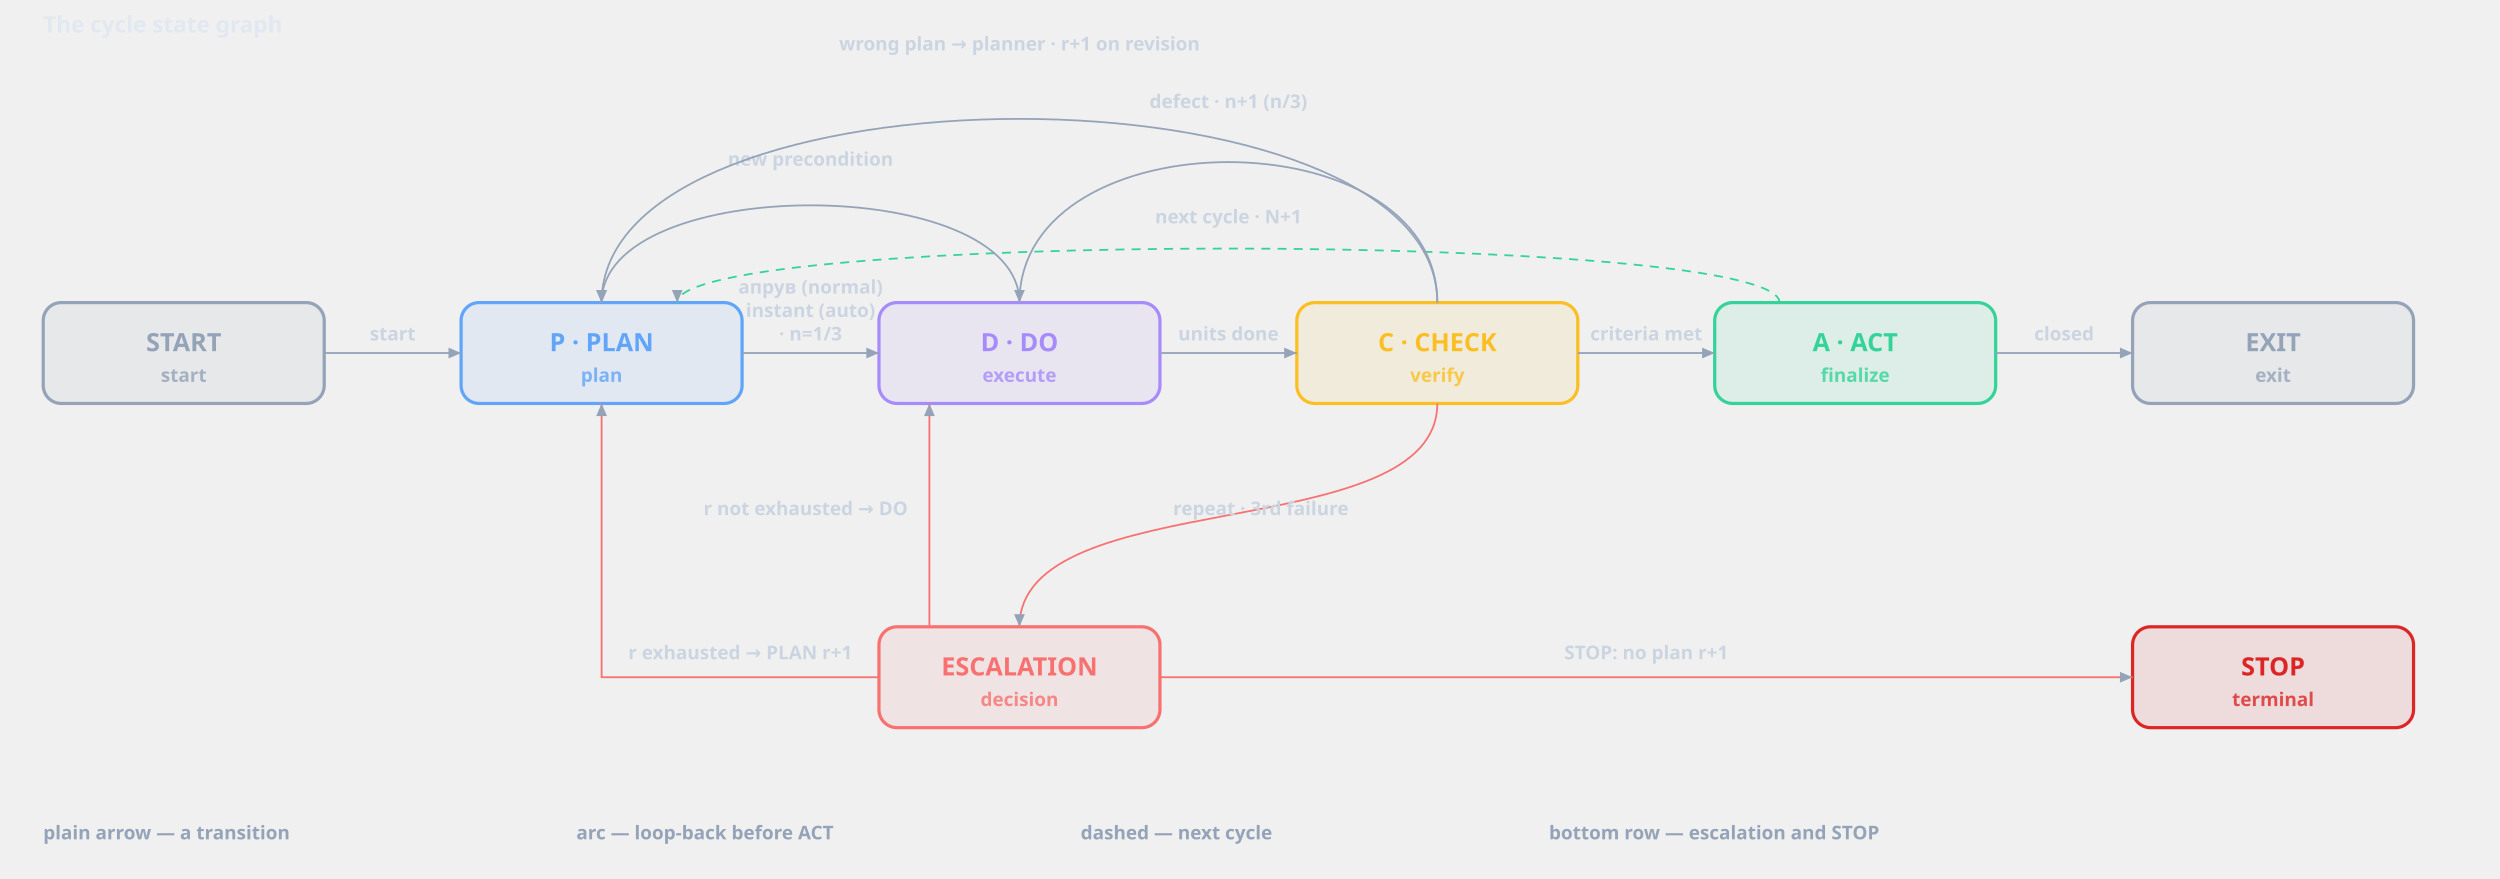
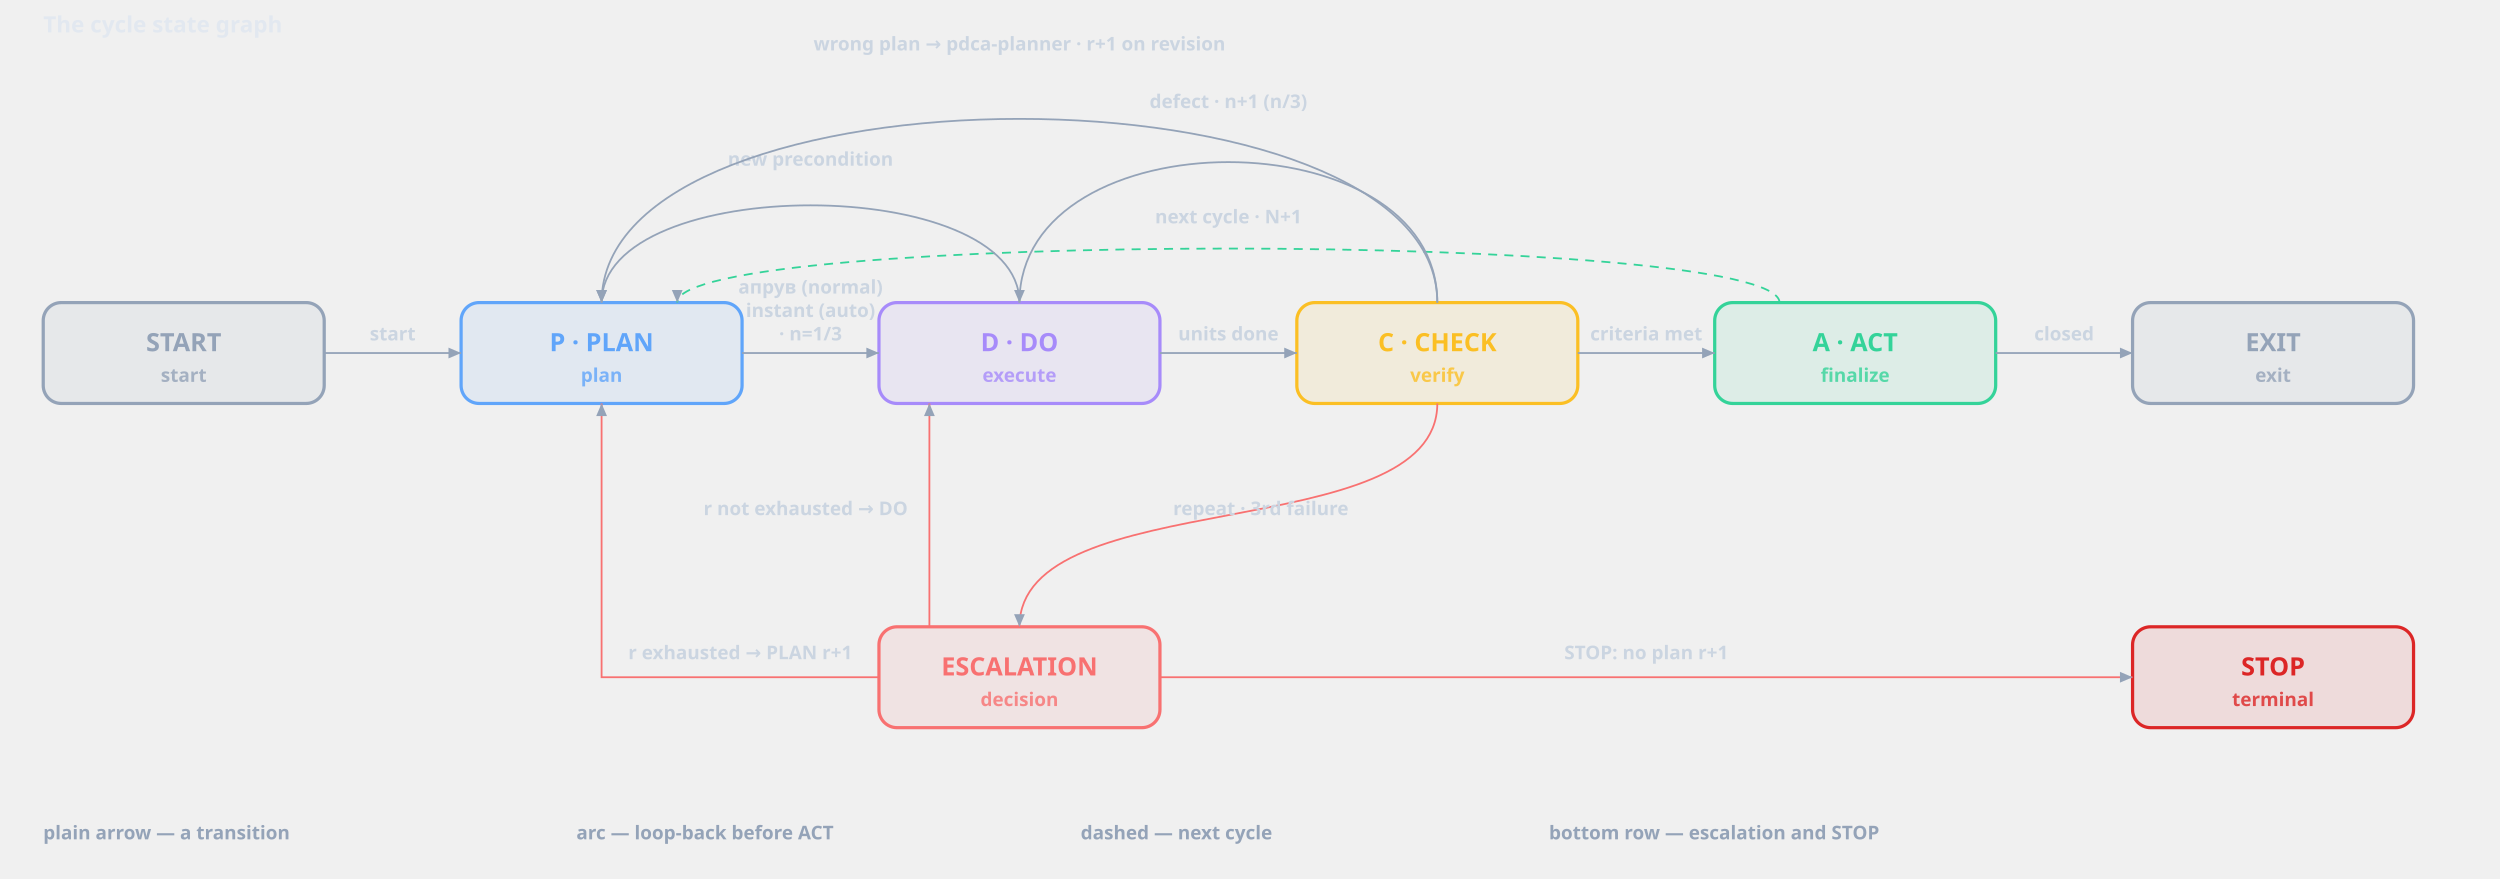
<svg xmlns="http://www.w3.org/2000/svg" viewBox="0 824 1388 488" width="1388" height="488" font-family="Segoe UI, system-ui, sans-serif" role="img">
  <defs>
    <marker id="arrow" markerWidth="9" markerHeight="9" refX="7" refY="3" orient="auto">
      <path d="M0,0 L7,3 L0,6 Z" fill="#94a3b8" />
    </marker>
  </defs>
  <style>
.t{font-size:13px;font-weight:600;fill:#e2e8f0}
.s{font-size:10.5px;fill:#94a3b8}
.h{font-size:12.5px;font-weight:700;fill:#ffffff}
.h2{font-size:12.5px;font-weight:700}
.h3{font-size:9px;font-weight:600}
.g{font-size:10.5px;font-weight:600}
.band{fill:#141d31}
.bt{fill:#ffffff;font-size:15px;font-weight:700}
.ol{fill:#e2e8f0;font-size:11.5px}
.lt{font-size:12.5px;font-weight:700;fill:#e2e8f0}
.ls{font-size:10.5px;fill:#94a3b8}
.lm{font-family:ui-monospace,Consolas,Menlo,monospace;font-size:12px;font-weight:700}
.bm{font-family:ui-monospace,Consolas,Menlo,monospace;font-size:10.5px;font-weight:700}
.st{font-size:14px;font-weight:700}
.ss{font-size:10.5px;font-weight:600}
</style>
  <text x="24" y="34" class="lt">The universal cycle contract</text>
  <rect x="24" y="54" width="1340" height="128" rx="10" class="band" />
  <text x="42" y="80" class="bt">pdca · orchestrator — per-phase inputs · normal: primary · autonomous: pdca-orchestrator (cheap tier only)</text>
  <text x="42" y="106" class="ol">← PLAN ← “start” · “replan from DO / CHECK” · “r+1 from ESCALATE” · “cycle N+1 from ACT”</text>
  <text x="42" y="124" class="ol">← DO ← “approval from PLAN” · “defect from CHECK” · “r not exhausted from ESCALATE”</text>
  <text x="42" y="142" class="ol">← CHECK ← “units done from DO”</text>
-   <text x="42" y="160" class="ol">← ESCALATE ← “ambiguity” · “repeat” · “3rd CHECK(r) failure” · “trade-off” · “risky result before ACT” · “low PLAN confidence after scout”</text>
+   <text x="42" y="160" class="ol">← ESCALATE ← “ambiguity” · “repeat” · “3rd CHECK(r) failure” · “trade-off” · “risky result before ACT” · “low PLAN confidence after pdca-scout”</text>
  <text x="694.0" y="106" class="ol">← ACT ← “all criteria met from CHECK”</text>
  <text x="694.0" y="124" class="ol">← STOP ← “no doable PLAN r+1” · “unsolvable constraint” · “refused required approval”</text>
  <text x="694.0" y="142" class="ol">← EXIT ← “ACT closed”</text>
  <rect x="108.0" y="226" width="212" height="40" rx="8" fill="#2563eb" />
  <text x="214.0" y="251.0" class="h" fill="#ffffff" text-anchor="middle">P · PLAN</text>
  <polyline points="214.0,266 214.0,282" fill="none" stroke="#94a3b8" marker-end="url(#arrow)" />
  <rect x="108.0" y="282" width="212" height="50" rx="8" fill="#223046" stroke="#3b4a63" stroke-width="1" />
  <rect x="109.0" y="289" width="3" height="36" rx="1.5" fill="#0d9488" />
  <rect x="254.0" y="309" width="58" height="17" rx="6" fill="#0d9488" />
  <text x="283.0" y="321.0" class="bm" fill="#cbd5e1" text-anchor="middle">cheap</text>
  <text x="122.0" y="305" class="t">Gather</text>
-   <text x="122.0" y="324" class="s">scout: facts · file:line</text>
+   <text x="122.0" y="324" class="s">pdca-scout: facts · file:line</text>
  <rect x="108.0" y="344" width="212" height="50" rx="8" fill="#223046" stroke="#3b4a63" stroke-width="1" />
  <rect x="109.0" y="351" width="3" height="36" rx="1.5" fill="#4f46e5" />
  <rect x="254.0" y="371" width="58" height="17" rx="6" fill="#4f46e5" />
  <text x="283.0" y="383.0" class="bm" fill="#cbd5e1" text-anchor="middle">medium</text>
  <text x="122.0" y="367" class="t">Goal · result</text>
  <text x="122.0" y="386" class="s">what and why</text>
  <rect x="108.0" y="406" width="212" height="50" rx="8" fill="#223046" stroke="#3b4a63" stroke-width="1" />
  <rect x="109.0" y="413" width="3" height="36" rx="1.5" fill="#4f46e5" />
  <rect x="254.0" y="433" width="58" height="17" rx="6" fill="#4f46e5" />
  <text x="283.0" y="445.0" class="bm" fill="#cbd5e1" text-anchor="middle">medium</text>
  <text x="122.0" y="429" class="t">Constraints · assumptions</text>
  <text x="122.0" y="448" class="s">task boundaries</text>
  <rect x="108.0" y="468" width="212" height="50" rx="8" fill="#223046" stroke="#3b4a63" stroke-width="1" />
  <rect x="109.0" y="475" width="3" height="36" rx="1.5" fill="#4f46e5" />
  <rect x="254.0" y="495" width="58" height="17" rx="6" fill="#4f46e5" />
  <text x="283.0" y="507.0" class="bm" fill="#cbd5e1" text-anchor="middle">medium</text>
  <text x="122.0" y="491" class="t">Acceptance criteria</text>
  <text x="122.0" y="510" class="s">each + a check</text>
  <rect x="108.0" y="530" width="212" height="50" rx="8" fill="#223046" stroke="#3b4a63" stroke-width="1" />
  <rect x="109.0" y="537" width="3" height="36" rx="1.5" fill="#4f46e5" />
  <rect x="254.0" y="557" width="58" height="17" rx="6" fill="#4f46e5" />
  <text x="283.0" y="569.0" class="bm" fill="#cbd5e1" text-anchor="middle">medium</text>
  <text x="122.0" y="553" class="t">Decomposition</text>
  <text x="122.0" y="572" class="s">units · dependencies</text>
  <rect x="108.0" y="592" width="212" height="50" rx="8" fill="#223046" stroke="#3b4a63" stroke-width="1" />
  <rect x="109.0" y="599" width="3" height="36" rx="1.5" fill="#4f46e5" />
  <rect x="254.0" y="619" width="58" height="17" rx="6" fill="#4f46e5" />
  <text x="283.0" y="631.0" class="bm" fill="#cbd5e1" text-anchor="middle">medium</text>
  <text x="122.0" y="615" class="t">Means · access</text>
  <text x="122.0" y="634" class="s">with what, where</text>
  <rect x="108.0" y="654" width="212" height="50" rx="8" fill="#223046" stroke="#3b4a63" stroke-width="1" />
  <rect x="109.0" y="661" width="3" height="36" rx="1.5" fill="#4f46e5" />
  <rect x="254.0" y="681" width="58" height="17" rx="6" fill="#4f46e5" />
  <text x="283.0" y="693.0" class="bm" fill="#cbd5e1" text-anchor="middle">medium</text>
  <text x="122.0" y="677" class="t">Risks · stop rules</text>
  <text x="122.0" y="696" class="s">when to stop</text>
  <polyline points="214.0,332 214.0,344" fill="none" stroke="#64748b" marker-end="url(#arrow)" />
  <polyline points="214.0,394 214.0,406" fill="none" stroke="#64748b" marker-end="url(#arrow)" />
  <polyline points="214.0,456 214.0,468" fill="none" stroke="#64748b" marker-end="url(#arrow)" />
  <polyline points="214.0,518 214.0,530" fill="none" stroke="#64748b" marker-end="url(#arrow)" />
  <polyline points="214.0,580 214.0,592" fill="none" stroke="#64748b" marker-end="url(#arrow)" />
  <polyline points="214.0,642 214.0,654" fill="none" stroke="#64748b" marker-end="url(#arrow)" />
  <rect x="102.0" y="274" width="224" height="438" rx="12" fill="none" stroke="#2563eb" stroke-opacity="0.6" stroke-width="1.6" />
  <rect x="348.0" y="226" width="212" height="40" rx="8" fill="#7c3aed" />
  <text x="454.0" y="251.0" class="h" fill="#ffffff" text-anchor="middle">D · DO</text>
  <polyline points="454.0,266 454.0,282" fill="none" stroke="#94a3b8" marker-end="url(#arrow)" />
  <rect x="348.0" y="282" width="212" height="50" rx="8" fill="#223046" stroke="#3b4a63" stroke-width="1" />
  <rect x="349.0" y="289" width="3" height="36" rx="1.5" fill="#0d9488" />
  <rect x="494.0" y="309" width="58" height="17" rx="6" fill="#0d9488" />
  <text x="523.0" y="321.0" class="bm" fill="#cbd5e1" text-anchor="middle">cheap</text>
  <text x="362.0" y="305" class="t">Execute units</text>
  <text x="362.0" y="324" class="s">per the accepted plan</text>
  <rect x="348.0" y="344" width="212" height="50" rx="8" fill="#223046" stroke="#3b4a63" stroke-width="1" />
  <rect x="349.0" y="351" width="3" height="36" rx="1.5" fill="#0d9488" />
  <rect x="494.0" y="371" width="58" height="17" rx="6" fill="#0d9488" />
  <text x="523.0" y="383.0" class="bm" fill="#cbd5e1" text-anchor="middle">cheap</text>
  <text x="362.0" y="367" class="t">Evidence</text>
  <text x="362.0" y="386" class="s">logs · artifacts</text>
  <rect x="348.0" y="406" width="212" height="50" rx="8" fill="#223046" stroke="#3b4a63" stroke-width="1" />
  <rect x="349.0" y="413" width="3" height="36" rx="1.5" fill="#0d9488" />
  <rect x="494.0" y="433" width="58" height="17" rx="6" fill="#0d9488" />
  <text x="523.0" y="445.0" class="bm" fill="#cbd5e1" text-anchor="middle">cheap</text>
  <text x="362.0" y="429" class="t">Blockers</text>
  <text x="362.0" y="448" class="s">recorded explicitly</text>
  <rect x="348.0" y="468" width="212" height="50" rx="8" fill="#223046" stroke="#3b4a63" stroke-width="1" />
  <rect x="349.0" y="475" width="3" height="36" rx="1.5" fill="#0d9488" />
  <rect x="494.0" y="495" width="58" height="17" rx="6" fill="#0d9488" />
  <text x="523.0" y="507.0" class="bm" fill="#cbd5e1" text-anchor="middle">cheap</text>
  <text x="362.0" y="491" class="t">Unfinished</text>
  <text x="362.0" y="510" class="s">stays open</text>
  <rect x="348.0" y="530" width="212" height="50" rx="8" fill="#223046" stroke="#3b4a63" stroke-width="1" />
  <rect x="349.0" y="537" width="3" height="36" rx="1.5" fill="#0d9488" />
  <rect x="494.0" y="557" width="58" height="17" rx="6" fill="#0d9488" />
  <text x="523.0" y="569.0" class="bm" fill="#cbd5e1" text-anchor="middle">cheap</text>
  <text x="362.0" y="553" class="t">Provisional report</text>
  <text x="362.0" y="572" class="s">no verdict · no STOP</text>
  <polyline points="454.0,332 454.0,344" fill="none" stroke="#64748b" marker-end="url(#arrow)" />
  <polyline points="454.0,394 454.0,406" fill="none" stroke="#64748b" marker-end="url(#arrow)" />
  <polyline points="454.0,456 454.0,468" fill="none" stroke="#64748b" marker-end="url(#arrow)" />
  <polyline points="454.0,518 454.0,530" fill="none" stroke="#64748b" marker-end="url(#arrow)" />
  <rect x="342.0" y="274" width="224" height="314" rx="12" fill="none" stroke="#7c3aed" stroke-opacity="0.6" stroke-width="1.6" />
  <rect x="588.0" y="226" width="212" height="40" rx="8" fill="#d97706" />
  <text x="694.0" y="251.0" class="h" fill="#ffffff" text-anchor="middle">C · CHECK</text>
  <polyline points="694.0,266 694.0,282" fill="none" stroke="#94a3b8" marker-end="url(#arrow)" />
  <rect x="588.0" y="282" width="212" height="50" rx="8" fill="#223046" stroke="#3b4a63" stroke-width="1" />
  <rect x="589.0" y="289" width="3" height="36" rx="1.5" fill="#4f46e5" />
  <rect x="734.0" y="309" width="58" height="17" rx="6" fill="#4f46e5" />
  <text x="763.0" y="321.0" class="bm" fill="#cbd5e1" text-anchor="middle">medium</text>
  <text x="602.0" y="305" class="t">Criteria</text>
  <text x="602.0" y="324" class="s">met | unmet | unverified</text>
  <rect x="588.0" y="344" width="212" height="50" rx="8" fill="#223046" stroke="#3b4a63" stroke-width="1" />
  <rect x="589.0" y="351" width="3" height="36" rx="1.5" fill="#4f46e5" />
  <rect x="734.0" y="371" width="58" height="17" rx="6" fill="#4f46e5" />
  <text x="763.0" y="383.0" class="bm" fill="#cbd5e1" text-anchor="middle">medium</text>
  <text x="602.0" y="367" class="t">Consistency</text>
  <text x="602.0" y="386" class="s">of the parts</text>
  <rect x="588.0" y="406" width="212" height="50" rx="8" fill="#223046" stroke="#3b4a63" stroke-width="1" />
  <rect x="589.0" y="413" width="3" height="36" rx="1.5" fill="#4f46e5" />
  <rect x="734.0" y="433" width="58" height="17" rx="6" fill="#4f46e5" />
  <text x="763.0" y="445.0" class="bm" fill="#cbd5e1" text-anchor="middle">medium</text>
  <text x="602.0" y="429" class="t">Findings</text>
  <text x="602.0" y="448" class="s">+ severity</text>
  <rect x="588.0" y="468" width="212" height="50" rx="8" fill="#223046" stroke="#3b4a63" stroke-width="1" />
  <rect x="589.0" y="475" width="3" height="36" rx="1.5" fill="#4f46e5" />
  <rect x="734.0" y="495" width="58" height="17" rx="6" fill="#4f46e5" />
  <text x="763.0" y="507.0" class="bm" fill="#cbd5e1" text-anchor="middle">medium</text>
  <text x="602.0" y="491" class="t">Routing</text>
  <text x="602.0" y="510" class="s">defect→DO · plan→PLAN</text>
  <polyline points="694.0,332 694.0,344" fill="none" stroke="#64748b" marker-end="url(#arrow)" />
  <polyline points="694.0,394 694.0,406" fill="none" stroke="#64748b" marker-end="url(#arrow)" />
  <polyline points="694.0,456 694.0,468" fill="none" stroke="#64748b" marker-end="url(#arrow)" />
  <rect x="582.0" y="274" width="224" height="252" rx="12" fill="none" stroke="#d97706" stroke-opacity="0.6" stroke-width="1.6" />
  <rect x="828.0" y="226" width="212" height="40" rx="8" fill="#b91c1c" fill-opacity="0.10" stroke="#b91c1c" stroke-width="1.5" stroke-dasharray="5,4" />
  <text x="934.0" y="244.0" class="h2" fill="#b91c1c" text-anchor="middle">E · ESCALATE</text>
  <text x="934.0" y="259.0" class="h3" fill="#b91c1c" opacity="0.85" text-anchor="middle">a transition, not a phase</text>
  <polyline points="934.0,266 934.0,282" fill="none" stroke="#94a3b8" marker-end="url(#arrow)" />
  <rect x="828.0" y="282" width="212" height="50" rx="8" fill="#223046" stroke="#3b4a63" stroke-width="1" />
  <rect x="829.0" y="289" width="3" height="36" rx="1.5" fill="#0d9488" />
  <rect x="974.0" y="309" width="58" height="17" rx="6" fill="#0d9488" />
  <text x="1003.0" y="321.0" class="bm" fill="#cbd5e1" text-anchor="middle">cheap</text>
  <text x="842.0" y="305" class="t">Scout</text>
-   <text x="842.0" y="324" class="s">scout: facts · file:line</text>
+   <text x="842.0" y="324" class="s">pdca-scout: facts · file:line</text>
  <rect x="828.0" y="344" width="212" height="50" rx="8" fill="#223046" stroke="#3b4a63" stroke-width="1" />
  <rect x="829.0" y="351" width="3" height="36" rx="1.5" fill="#ea580c" />
  <rect x="974.0" y="371" width="58" height="17" rx="6" fill="#ea580c" />
  <text x="1003.0" y="383.0" class="bm" fill="#cbd5e1" text-anchor="middle">strong</text>
  <text x="842.0" y="367" class="t">Triggers</text>
  <text x="842.0" y="386" class="s">ambiguity · repeat</text>
  <rect x="828.0" y="406" width="212" height="50" rx="8" fill="#223046" stroke="#3b4a63" stroke-width="1" />
  <rect x="829.0" y="413" width="3" height="36" rx="1.5" fill="#ea580c" />
  <rect x="974.0" y="433" width="58" height="17" rx="6" fill="#ea580c" />
  <text x="1003.0" y="445.0" class="bm" fill="#cbd5e1" text-anchor="middle">strong</text>
  <text x="842.0" y="429" class="t">3rd failure</text>
  <text x="842.0" y="448" class="s">CHECK(r) exhausted</text>
  <rect x="828.0" y="468" width="212" height="50" rx="8" fill="#223046" stroke="#3b4a63" stroke-width="1" />
  <rect x="829.0" y="475" width="3" height="36" rx="1.5" fill="#ea580c" />
  <rect x="974.0" y="495" width="58" height="17" rx="6" fill="#ea580c" />
  <text x="1003.0" y="507.0" class="bm" fill="#cbd5e1" text-anchor="middle">strong</text>
  <text x="842.0" y="491" class="t">Irreversible trade-off</text>
  <text x="842.0" y="510" class="s">cost of the call</text>
  <rect x="828.0" y="530" width="212" height="50" rx="8" fill="#223046" stroke="#3b4a63" stroke-width="1" />
  <rect x="829.0" y="537" width="3" height="36" rx="1.5" fill="#ea580c" />
  <rect x="974.0" y="557" width="58" height="17" rx="6" fill="#ea580c" />
  <text x="1003.0" y="569.0" class="bm" fill="#cbd5e1" text-anchor="middle">strong</text>
  <text x="842.0" y="553" class="t">Decision → routing</text>
-   <text x="842.0" y="572" class="s">planner or STOP</text>
+   <text x="842.0" y="572" class="s">pdca-planner or STOP</text>
  <polyline points="934.0,332 934.0,344" fill="none" stroke="#64748b" marker-end="url(#arrow)" />
  <polyline points="934.0,394 934.0,406" fill="none" stroke="#64748b" marker-end="url(#arrow)" />
  <polyline points="934.0,456 934.0,468" fill="none" stroke="#64748b" marker-end="url(#arrow)" />
  <polyline points="934.0,518 934.0,530" fill="none" stroke="#64748b" marker-end="url(#arrow)" />
  <rect x="822.0" y="274" width="224" height="314" rx="12" fill="none" stroke="#b91c1c" stroke-opacity="0.6" stroke-width="1.6" stroke-dasharray="5,4" />
  <rect x="1068.0" y="226" width="212" height="40" rx="8" fill="#059669" />
  <text x="1174.0" y="251.0" class="h" fill="#ffffff" text-anchor="middle">A · ACT</text>
  <polyline points="1174.0,266 1174.0,282" fill="none" stroke="#94a3b8" marker-end="url(#arrow)" />
  <rect x="1068.0" y="282" width="212" height="50" rx="8" fill="#223046" stroke="#3b4a63" stroke-width="1" />
  <rect x="1069.0" y="289" width="3" height="36" rx="1.5" fill="#0d9488" />
  <rect x="1214.0" y="309" width="58" height="17" rx="6" fill="#0d9488" />
  <text x="1243.0" y="321.0" class="bm" fill="#cbd5e1" text-anchor="middle">cheap</text>
  <text x="1082.0" y="305" class="t">Finalization</text>
  <text x="1082.0" y="324" class="s">of the accepted result</text>
  <rect x="1068.0" y="344" width="212" height="50" rx="8" fill="#223046" stroke="#3b4a63" stroke-width="1" />
  <rect x="1069.0" y="351" width="3" height="36" rx="1.5" fill="#0d9488" />
  <rect x="1214.0" y="371" width="58" height="17" rx="6" fill="#0d9488" />
  <text x="1243.0" y="383.0" class="bm" fill="#cbd5e1" text-anchor="middle">cheap</text>
  <text x="1082.0" y="367" class="t">Limitations</text>
  <text x="1082.0" y="386" class="s">finalization bounds</text>
  <rect x="1068.0" y="406" width="212" height="50" rx="8" fill="#223046" stroke="#3b4a63" stroke-width="1" />
  <rect x="1069.0" y="413" width="3" height="36" rx="1.5" fill="#0d9488" />
  <rect x="1214.0" y="433" width="58" height="17" rx="6" fill="#0d9488" />
  <text x="1243.0" y="445.0" class="bm" fill="#cbd5e1" text-anchor="middle">cheap</text>
  <text x="1082.0" y="429" class="t">Status file</text>
  <text x="1082.0" y="448" class="s">source of truth</text>
  <rect x="1068.0" y="468" width="212" height="50" rx="8" fill="#223046" stroke="#3b4a63" stroke-width="1" />
  <rect x="1069.0" y="475" width="3" height="36" rx="1.5" fill="#0d9488" />
  <rect x="1214.0" y="495" width="58" height="17" rx="6" fill="#0d9488" />
  <text x="1243.0" y="507.0" class="bm" fill="#cbd5e1" text-anchor="middle">cheap</text>
  <text x="1082.0" y="491" class="t">Handoff</text>
  <text x="1082.0" y="510" class="s">→ EXIT</text>
  <polyline points="1174.0,332 1174.0,344" fill="none" stroke="#64748b" marker-end="url(#arrow)" />
  <polyline points="1174.0,394 1174.0,406" fill="none" stroke="#64748b" marker-end="url(#arrow)" />
  <polyline points="1174.0,456 1174.0,468" fill="none" stroke="#64748b" marker-end="url(#arrow)" />
  <rect x="1062.0" y="274" width="224" height="252" rx="12" fill="none" stroke="#059669" stroke-opacity="0.6" stroke-width="1.6" />
  <polyline points="198.0,182 198.0,226" fill="none" stroke="#94a3b8" data-edge-id="dispatch_p" marker-end="url(#arrow)" />
  <text x="190.0" y="200.5" class="g" fill="#94a3b8" text-anchor="end">facts gathered</text>
  <text x="190.0" y="213.5" class="g" fill="#94a3b8" text-anchor="end">replan from CHECK</text>
  <polyline points="230.0,226 230.0,182" fill="none" stroke="#94a3b8" data-edge-id="return_p" marker-end="url(#arrow)" />
  <polyline points="438.0,182 438.0,226" fill="none" stroke="#94a3b8" data-edge-id="dispatch_d" marker-end="url(#arrow)" />
  <text x="430.0" y="200.5" class="g" fill="#94a3b8" text-anchor="end">plan accepted · approval</text>
  <text x="430.0" y="213.5" class="g" fill="#94a3b8" text-anchor="end">defect fix · r active</text>
  <polyline points="470.0,226 470.0,182" fill="none" stroke="#94a3b8" data-edge-id="return_d" marker-end="url(#arrow)" />
  <polyline points="678.0,182 678.0,226" fill="none" stroke="#94a3b8" data-edge-id="dispatch_c" marker-end="url(#arrow)" />
  <text x="670.0" y="207.0" class="g" fill="#94a3b8" text-anchor="end">all active units done</text>
  <polyline points="710.0,226 710.0,182" fill="none" stroke="#94a3b8" data-edge-id="return_c" marker-end="url(#arrow)" />
  <polyline points="918.0,182 918.0,226" fill="none" stroke="#94a3b8" data-edge-id="dispatch_e" marker-end="url(#arrow)" />
  <text x="910.0" y="200.5" class="g" fill="#94a3b8" text-anchor="end">ambiguity</text>
  <text x="910.0" y="213.5" class="g" fill="#94a3b8" text-anchor="end">repeat · 3rd failure</text>
  <polyline points="950.0,226 950.0,182" fill="none" stroke="#94a3b8" data-edge-id="return_e" marker-end="url(#arrow)" />
  <polyline points="1158.0,182 1158.0,226" fill="none" stroke="#94a3b8" data-edge-id="dispatch_a" marker-end="url(#arrow)" />
  <text x="1150.0" y="207.0" class="g" fill="#94a3b8" text-anchor="end">all criteria met</text>
  <polyline points="1190.0,226 1190.0,182" fill="none" stroke="#94a3b8" data-edge-id="return_a" marker-end="url(#arrow)" />
  <rect x="24.0" y="774" width="15" height="15" rx="4" fill="#0d9488" />
  <text x="46.0" y="786" class="lt">cheap tier</text>
  <rect x="46.0" y="794" width="53.0" height="21" rx="7" fill="#0d9488" />
  <text x="72.5" y="809" class="lm" fill="#ffffff" text-anchor="middle">cheap</text>
-   <text x="109.0" y="809" class="ls">pdca-executor · pdca-orchestrator · scout</text>
+   <text x="109.0" y="809" class="ls">pdca-executor · pdca-orchestrator · pdca-scout</text>
  <rect x="470.667" y="774" width="15" height="15" rx="4" fill="#4f46e5" />
  <text x="492.667" y="786" class="lt">medium tier</text>
  <rect x="492.667" y="794" width="60.4" height="21" rx="7" fill="#4f46e5" />
  <text x="522.867" y="809" class="lm" fill="#ffffff" text-anchor="middle">medium</text>
  <text x="563.067" y="809" class="ls">pdca-planner · pdca-check</text>
  <rect x="917.333" y="774" width="15" height="15" rx="4" fill="#ea580c" />
  <text x="939.333" y="786" class="lt">strong tier</text>
  <rect x="939.333" y="794" width="60.4" height="21" rx="7" fill="#ea580c" />
  <text x="969.533" y="809" class="lm" fill="#ffffff" text-anchor="middle">strong</text>
  <text x="1009.733" y="809" class="ls">pdca-escalate</text>
  <text x="24" y="842" class="lt">The cycle state graph</text>
  <rect x="24" y="992" width="156" height="56" rx="10" fill="#94a3b8" fill-opacity="0.10" stroke="#94a3b8" stroke-width="1.8" data-node-id="START" />
  <text x="102.0" y="1019.0" class="st" fill="#94a3b8" text-anchor="middle">START</text>
  <text x="102.0" y="1036.0" class="ss" fill="#94a3b8" text-anchor="middle" opacity="0.8">start</text>
  <rect x="256" y="992" width="156" height="56" rx="10" fill="#60a5fa" fill-opacity="0.10" stroke="#60a5fa" stroke-width="1.8" data-node-id="PLAN" />
  <text x="334.0" y="1019.0" class="st" fill="#60a5fa" text-anchor="middle">P · PLAN</text>
  <text x="334.0" y="1036.0" class="ss" fill="#60a5fa" text-anchor="middle" opacity="0.8">plan</text>
  <rect x="488" y="992" width="156" height="56" rx="10" fill="#a78bfa" fill-opacity="0.10" stroke="#a78bfa" stroke-width="1.8" data-node-id="DO" />
  <text x="566.0" y="1019.0" class="st" fill="#a78bfa" text-anchor="middle">D · DO</text>
  <text x="566.0" y="1036.0" class="ss" fill="#a78bfa" text-anchor="middle" opacity="0.8">execute</text>
  <rect x="720" y="992" width="156" height="56" rx="10" fill="#fbbf24" fill-opacity="0.10" stroke="#fbbf24" stroke-width="1.8" data-node-id="CHECK" />
  <text x="798.0" y="1019.0" class="st" fill="#fbbf24" text-anchor="middle">C · CHECK</text>
  <text x="798.0" y="1036.0" class="ss" fill="#fbbf24" text-anchor="middle" opacity="0.8">verify</text>
  <rect x="952" y="992" width="156" height="56" rx="10" fill="#34d399" fill-opacity="0.10" stroke="#34d399" stroke-width="1.8" data-node-id="ACT" />
  <text x="1030.0" y="1019.0" class="st" fill="#34d399" text-anchor="middle">A · ACT</text>
  <text x="1030.0" y="1036.0" class="ss" fill="#34d399" text-anchor="middle" opacity="0.8">finalize</text>
  <rect x="1184" y="992" width="156" height="56" rx="10" fill="#94a3b8" fill-opacity="0.10" stroke="#94a3b8" stroke-width="1.8" data-node-id="EXIT" />
  <text x="1262.0" y="1019.0" class="st" fill="#94a3b8" text-anchor="middle">EXIT</text>
  <text x="1262.0" y="1036.0" class="ss" fill="#94a3b8" text-anchor="middle" opacity="0.8">exit</text>
  <polyline points="180,1020.0 256,1020.0" fill="none" stroke="#94a3b8" data-edge-id="start_plan" marker-end="url(#arrow)" />
  <text x="218.0" y="1013.0" class="g" fill="#cbd5e1" text-anchor="middle">start</text>
  <polyline points="412,1020.0 488,1020.0" fill="none" stroke="#94a3b8" data-edge-id="plan_do" marker-end="url(#arrow)" />
  <text x="450.0" y="987.0" class="g" fill="#cbd5e1" text-anchor="middle">апрув (normal)</text>
  <text x="450.0" y="1000.0" class="g" fill="#cbd5e1" text-anchor="middle">instant (auto)</text>
  <text x="450.0" y="1013.0" class="g" fill="#cbd5e1" text-anchor="middle">· n=1/3</text>
  <polyline points="644,1020.0 720,1020.0" fill="none" stroke="#94a3b8" data-edge-id="do_check" marker-end="url(#arrow)" />
  <text x="682.0" y="1013.0" class="g" fill="#cbd5e1" text-anchor="middle">units done</text>
  <polyline points="876,1020.0 952,1020.0" fill="none" stroke="#94a3b8" data-edge-id="check_act" marker-end="url(#arrow)" />
  <text x="914.0" y="1013.0" class="g" fill="#cbd5e1" text-anchor="middle">criteria met</text>
  <polyline points="1108,1020.0 1184,1020.0" fill="none" stroke="#94a3b8" data-edge-id="act_exit" marker-end="url(#arrow)" />
  <text x="1146.0" y="1013.0" class="g" fill="#cbd5e1" text-anchor="middle">closed</text>
  <path d="M988,992 C988,952 376,952 376,992" fill="none" stroke="#34d399" stroke-dasharray="5,4" data-edge-id="act_plan" marker-end="url(#arrow)" />
  <text x="682" y="948" class="g" fill="#cbd5e1" text-anchor="middle">next cycle · N+1</text>
  <path d="M566,992 C566,920 334,920 334,992" fill="none" stroke="#94a3b8" data-edge-id="do_plan_blocker" marker-end="url(#arrow)" />
  <text x="450" y="916" class="g" fill="#cbd5e1" text-anchor="middle">new precondition</text>
  <path d="M798,992 C798,888 566,888 566,992" fill="none" stroke="#94a3b8" data-edge-id="check_do_defect" marker-end="url(#arrow)" />
  <text x="682" y="884" class="g" fill="#cbd5e1" text-anchor="middle">defect · n+1 (n/3)</text>
  <path d="M798,992 C798,856 334,856 334,992" fill="none" stroke="#94a3b8" data-edge-id="check_plan_replan" marker-end="url(#arrow)" />
-   <text x="566" y="852" class="g" fill="#cbd5e1" text-anchor="middle">wrong plan → planner · r+1 on revision</text>
+   <text x="566" y="852" class="g" fill="#cbd5e1" text-anchor="middle">wrong plan → pdca-planner · r+1 on revision</text>
  <rect x="488" y="1172" width="156" height="56" rx="10" fill="#f87171" fill-opacity="0.10" stroke="#f87171" stroke-width="1.8" data-node-id="ESCALATE" />
  <text x="566.0" y="1199.0" class="st" fill="#f87171" text-anchor="middle">ESCALATION</text>
  <text x="566.0" y="1216.0" class="ss" fill="#f87171" text-anchor="middle" opacity="0.8">decision</text>
  <rect x="1184" y="1172" width="156" height="56" rx="10" fill="#dc2626" fill-opacity="0.10" stroke="#dc2626" stroke-width="1.8" data-node-id="STOP" />
  <text x="1262.0" y="1199.0" class="st" fill="#dc2626" text-anchor="middle">STOP</text>
  <text x="1262.0" y="1216.0" class="ss" fill="#dc2626" text-anchor="middle" opacity="0.8">terminal</text>
  <path d="M798,1048 C798,1128 566,1092 566,1172" fill="none" stroke="#f87171" data-edge-id="check_escalate" marker-end="url(#arrow)" />
  <text x="700" y="1110.0" class="g" fill="#cbd5e1" text-anchor="middle">repeat · 3rd failure</text>
  <polyline points="516,1172 516,1048" fill="none" stroke="#f87171" data-edge-id="escalate_do" marker-end="url(#arrow)" />
  <text x="504" y="1110.0" class="g" fill="#cbd5e1" text-anchor="end">r not exhausted → DO</text>
  <polyline points="488,1200.0 334,1200.0 334,1048" fill="none" stroke="#f87171" data-edge-id="escalate_plan" marker-end="url(#arrow)" />
  <text x="411" y="1190.0" class="g" fill="#cbd5e1" text-anchor="middle">r exhausted → PLAN r+1</text>
  <polyline points="644,1200.0 1184,1200.0" fill="none" stroke="#f87171" data-edge-id="escalate_stop" marker-end="url(#arrow)" />
  <text x="914" y="1190.0" class="g" fill="#cbd5e1" text-anchor="middle">STOP: no plan r+1</text>
  <text x="24" y="1290" class="g" fill="#94a3b8" text-anchor="start">plain arrow — a transition</text>
  <text x="320" y="1290" class="g" fill="#94a3b8" text-anchor="start">arc — loop-back before ACT</text>
  <text x="600" y="1290" class="g" fill="#94a3b8" text-anchor="start">dashed — next cycle</text>
  <text x="860" y="1290" class="g" fill="#94a3b8" text-anchor="start">bottom row — escalation and STOP</text>
</svg>
